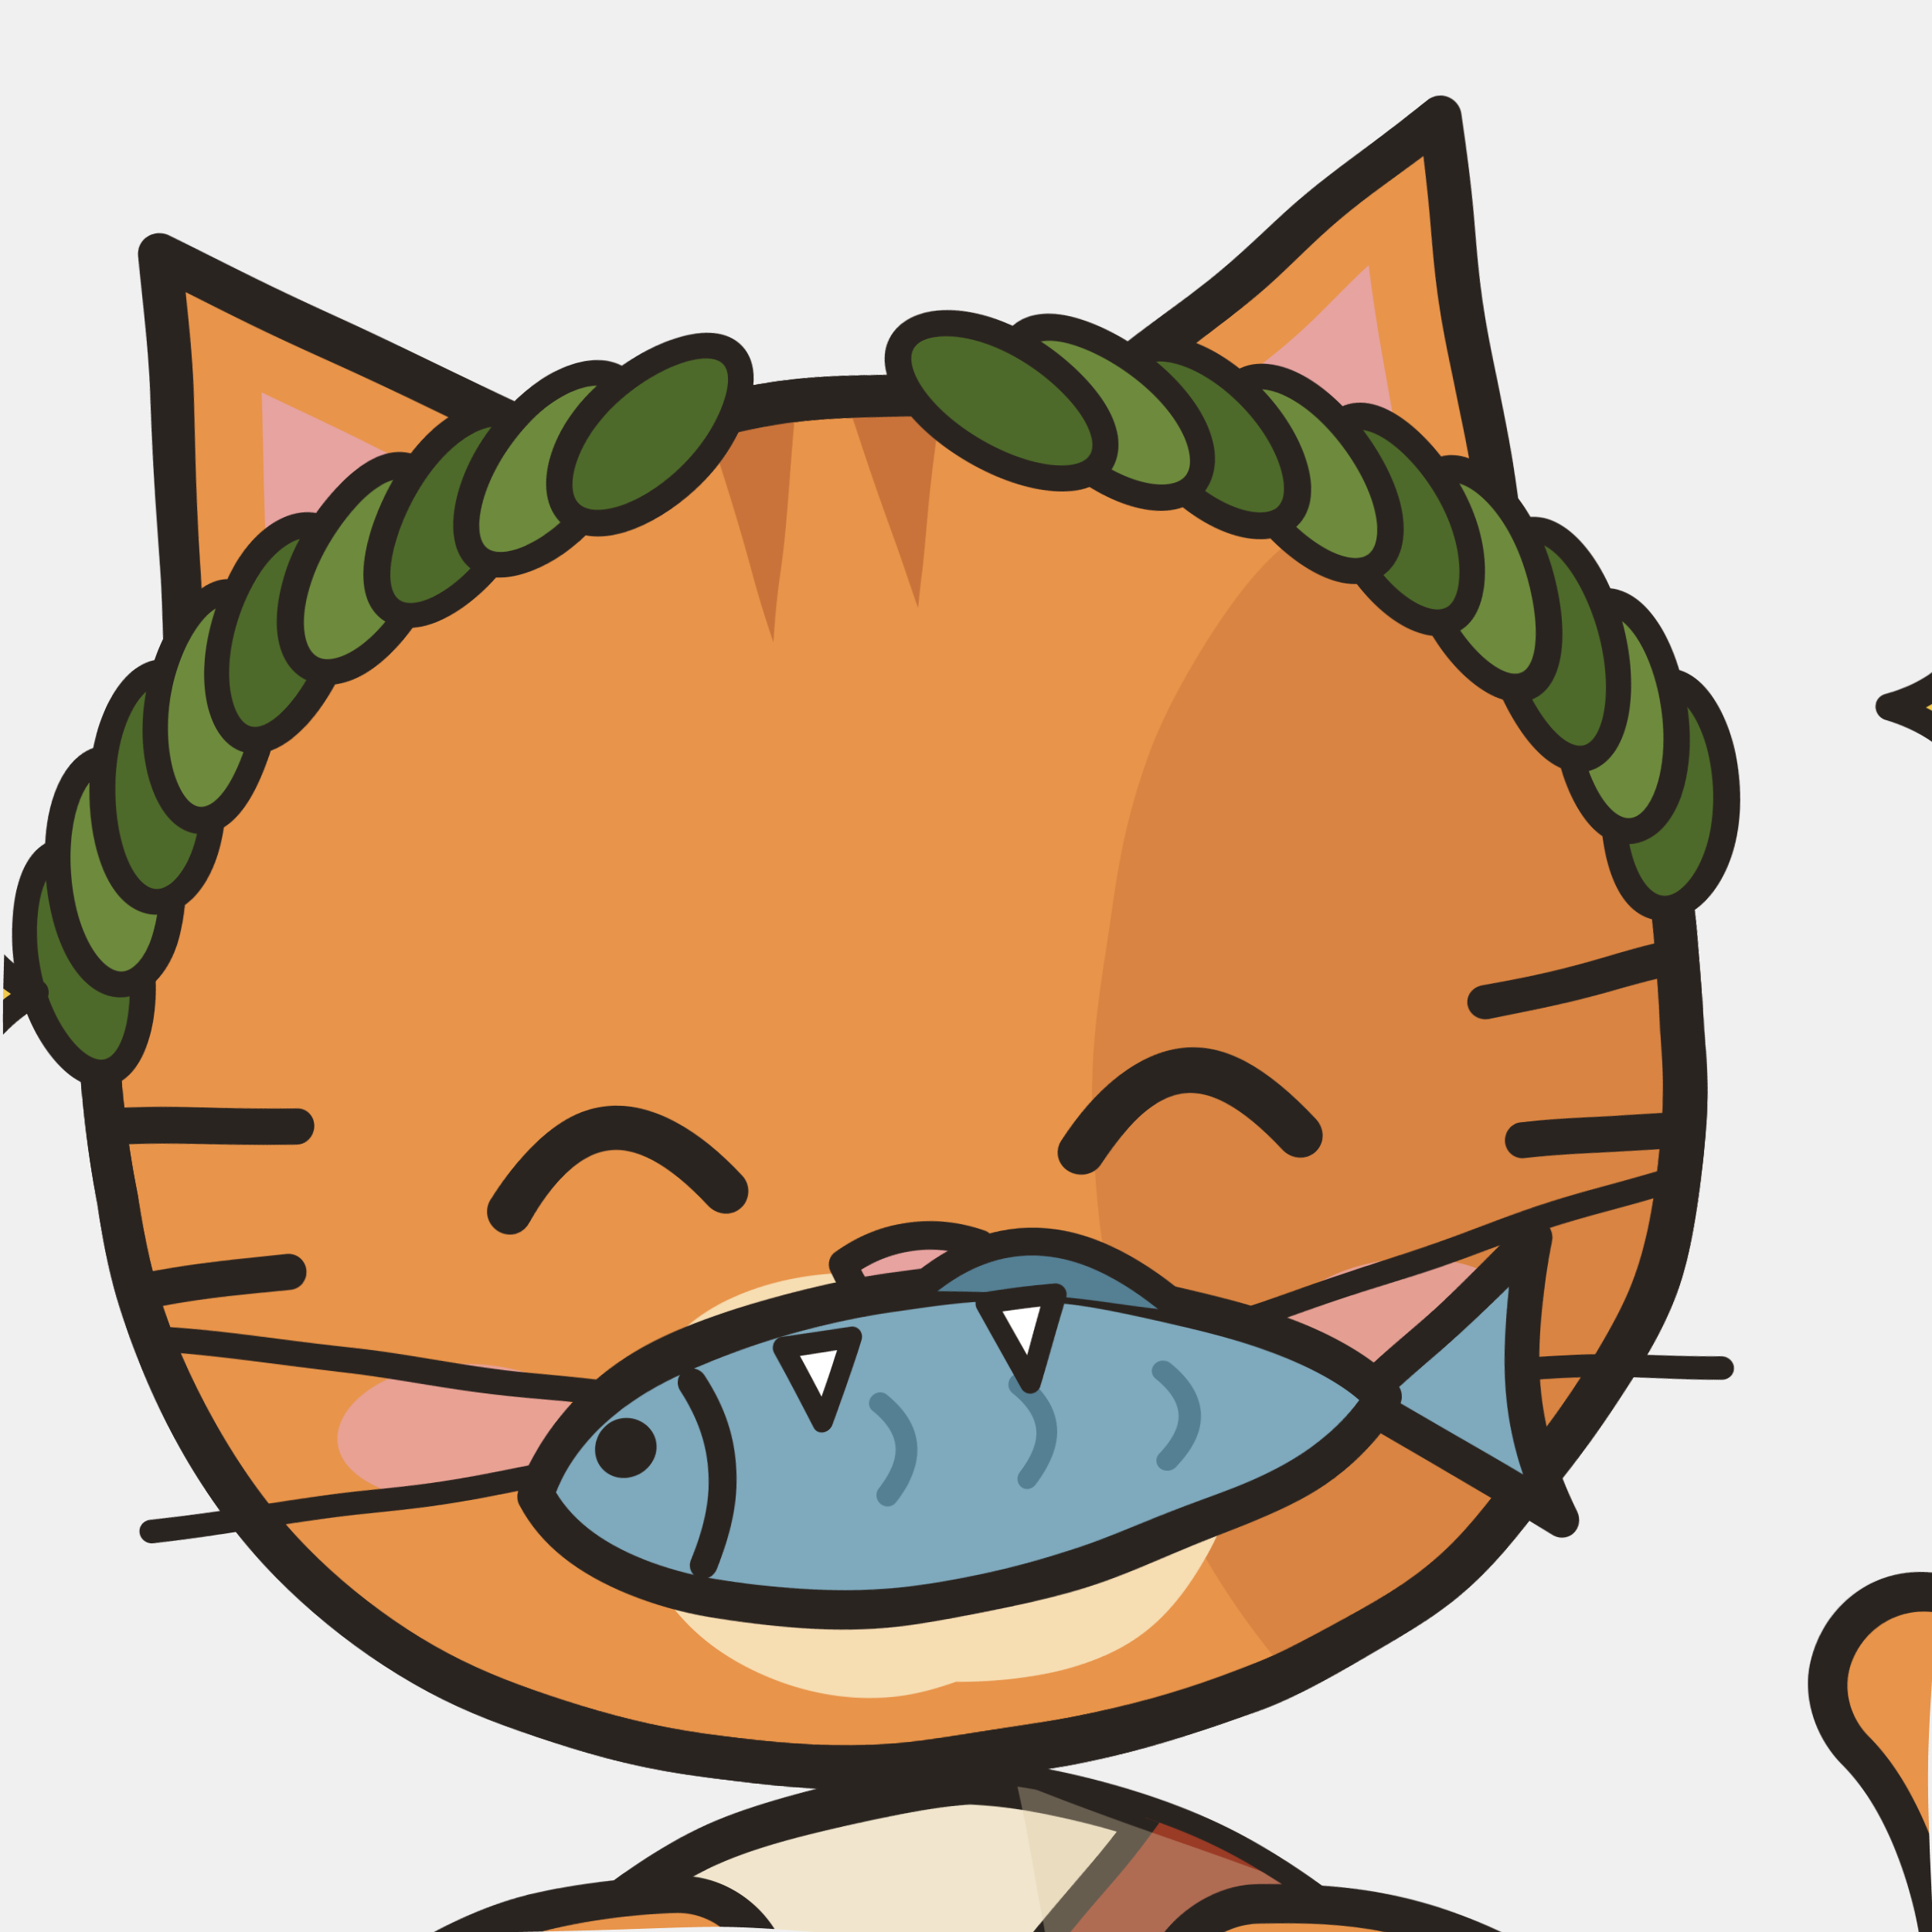
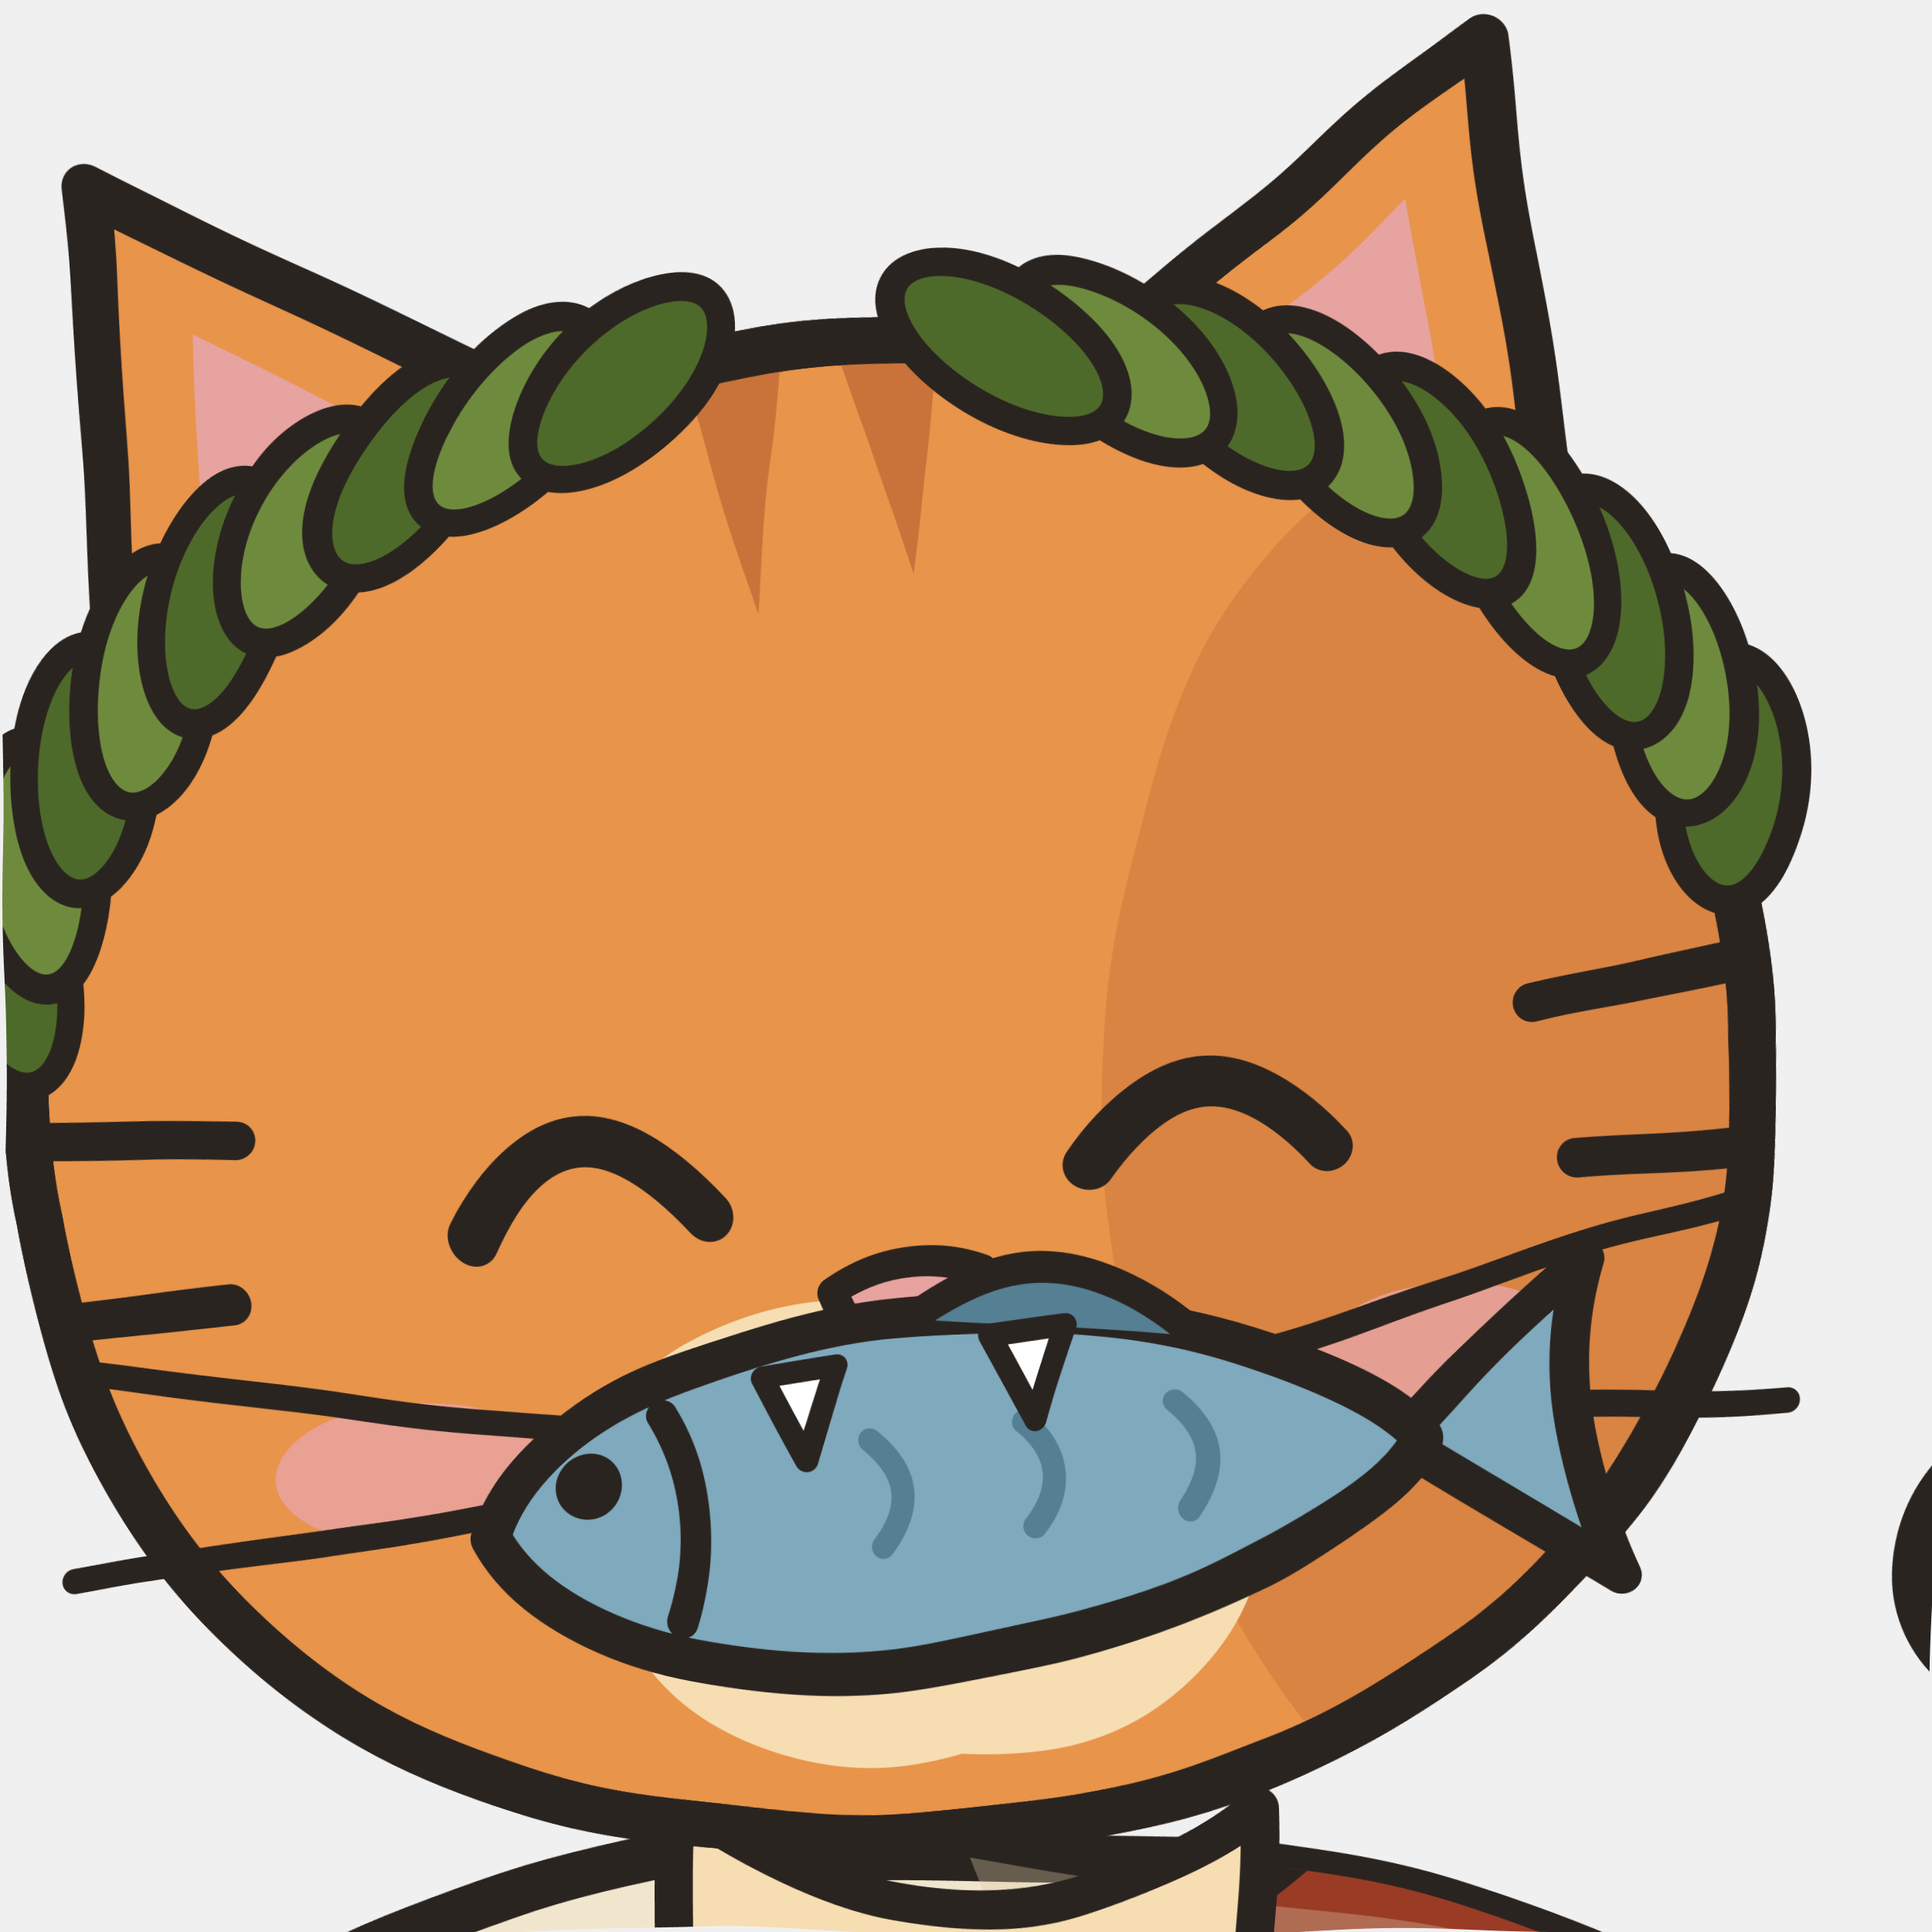
- <svg xmlns="http://www.w3.org/2000/svg" viewBox="44 12 152 152" width="152" height="152">
+ <svg xmlns="http://www.w3.org/2000/svg" viewBox="46 22 148 148" width="148" height="148">
  <defs>
    <filter id="rough" x="-5%" y="-5%" width="110%" height="110%">
      <feTurbulence type="fractalNoise" baseFrequency="0.035" numOctaves="2" seed="7" result="n" />
      <feDisplacementMap in="SourceGraphic" in2="n" scale="2.2" />
    </filter>
    <clipPath id="head">
      <path d="M54,96 C50,56 84,36 120,36 C156,36 190,56 186,96 C184,132 156,150 120,150 C84,150 56,132 54,96 Z" />
    </clipPath>
    <clipPath id="body">
-       <path d="M70,226 C62,190 82,152 120,150 C158,152 178,190 170,226 Q120,236 70,226 Z" />
+       <path d="M22,240 C26,196 58,170 100,164 L140,164 C182,170 214,196 218,240 Z" />
    </clipPath>
  </defs>
  <g filter="url(#rough)">
-     <g transform="translate(7.2 11) scale(0.94)">
-       <path d="M160,214 C214,212 218,160 200,142" fill="none" stroke="#2A2420" stroke-width="19.0" stroke-linecap="round" />
-       <path d="M160,214 C214,212 218,160 200,142" fill="none" stroke="#E8944A" stroke-width="12.5" stroke-linecap="round" />
-       <path d="M210.3,191.0 L204.0,188.1" fill="none" stroke="#C9733A" stroke-width="2.6" stroke-linecap="round" stroke-linejoin="round" />
-       <path d="M215.4,169.8 L208.5,169.8" fill="none" stroke="#C9733A" stroke-width="2.6" stroke-linecap="round" stroke-linejoin="round" />
-       <path d="M211.8,149.8 L205.5,152.6" fill="none" stroke="#C9733A" stroke-width="2.6" stroke-linecap="round" stroke-linejoin="round" />
-       <path d="M70,226 C62,190 82,152 120,150 C158,152 178,190 170,226 Q120,236 70,226 Z" fill="#F1E6CD" stroke="#2A2420" stroke-width="3.6" stroke-linejoin="round" stroke-linecap="round" />
-       <g clip-path="url(#body)">
-         <path d="M140,146 L170,160 L100,240 L64,240 Z" fill="#9A3B26" stroke="#2A2420" stroke-width="2.4" stroke-linejoin="round" stroke-linecap="round" />
-         <path d="M84,196 Q92,206 92,226" fill="none" stroke="#2A2420" stroke-width="2.2" stroke-linecap="round" stroke-linejoin="round" />
-         <path d="M156,194 Q150,210 154,228" fill="none" stroke="#2A2420" stroke-width="2.2" stroke-linecap="round" stroke-linejoin="round" />
-         <path d="M124,150 L180,170 L180,240 L140,240 Z" fill="#D9C9A6" opacity=".35" />
+     <path d="M22,240 C26,196 58,170 100,164 L140,164 C182,170 214,196 218,240 Z" fill="#F1E6CD" stroke="#2A2420" stroke-width="3.6" stroke-linejoin="round" stroke-linecap="round" />
+     <g clip-path="url(#body)">
+       <path d="M150,160 L190,166 L96,240 L52,240 Z" fill="#9A3B26" stroke="#2A2420" stroke-width="2.4" stroke-linejoin="round" stroke-linecap="round" />
+       <path d="M60,206 Q78,214 84,236" fill="none" stroke="#2A2420" stroke-width="2.4" stroke-linecap="round" stroke-linejoin="round" />
+       <path d="M178,200 Q170,218 176,240" fill="none" stroke="#2A2420" stroke-width="2.4" stroke-linecap="round" stroke-linejoin="round" />
+       <path d="M200,214 Q196,228 200,240" fill="none" stroke="#2A2420" stroke-width="2.4" stroke-linecap="round" stroke-linejoin="round" />
+       <path d="M120,164 L220,180 L220,240 L150,240 Z" fill="#D9C9A6" opacity=".35" />
+     </g>
+     <path d="M98,160 Q120,176 142,160 L142,172 Q120,184 98,172 Z" fill="#F7DDB2" stroke="#2A2420" stroke-width="3" stroke-linejoin="round" stroke-linecap="round" />
+     <g transform="rotate(0 120 212)">
+       <rect x="83.0" y="201" width="74" height="22" rx="2" fill="#F4E9CF" stroke="#2A2420" stroke-width="3" stroke-linejoin="round" stroke-linecap="round" />
+       <path d="M91.0,209 L149.0,209" fill="none" stroke="#2A2420" stroke-width="2" stroke-linecap="round" stroke-linejoin="round" />
+       <path d="M91.0,216 L141.0,216" fill="none" stroke="#2A2420" stroke-width="2" stroke-linecap="round" stroke-linejoin="round" />
+       <rect x="77.0" y="198" width="11" height="28" rx="5.5" fill="#E2CFA6" stroke="#2A2420" stroke-width="3" stroke-linejoin="round" stroke-linecap="round" />
+       <rect x="152.0" y="198" width="11" height="28" rx="5.5" fill="#E2CFA6" stroke="#2A2420" stroke-width="3" stroke-linejoin="round" stroke-linecap="round" />
+     </g>
+     <g transform="translate(0 12) rotate(-6 120 150)">
+       <path d="M64,74 L66,18 L108,44 Z" fill="#E8944A" stroke="#2A2420" stroke-width="3.6" stroke-linejoin="round" stroke-linecap="round" />
+       <path d="M72,64 L73,30 L98,46 Z" fill="#E7A3A0" />
+       <path d="M176,74 L174,18 L132,44 Z" fill="#E8944A" stroke="#2A2420" stroke-width="3.6" stroke-linejoin="round" stroke-linecap="round" />
+       <path d="M168,64 L167,30 L142,46 Z" fill="#E7A3A0" />
+       <path d="M54,96 C50,56 84,36 120,36 C156,36 190,56 186,96 C184,132 156,150 120,150 C84,150 56,132 54,96 Z" fill="#E8944A" stroke="#2A2420" stroke-width="3.6" stroke-linejoin="round" stroke-linecap="round" />
+       <g clip-path="url(#head)">
+         <ellipse cx="170" cy="104" rx="34" ry="56" fill="#C9733A" opacity=".5" />
+         <path d="M110,36 L114,56 L118,36 Z M122,36 L126,54 L130,36 Z" fill="#C9733A" />
+         <path d="M55,90 L70,92" fill="none" stroke="#2A2420" stroke-width="3" stroke-linecap="round" stroke-linejoin="round" />
+         <path d="M55,104 L68,104" fill="none" stroke="#2A2420" stroke-width="3" stroke-linecap="round" stroke-linejoin="round" />
+         <path d="M185,90 L170,92" fill="none" stroke="#2A2420" stroke-width="3" stroke-linecap="round" stroke-linejoin="round" />
+         <path d="M185,104 L172,104" fill="none" stroke="#2A2420" stroke-width="3" stroke-linecap="round" stroke-linejoin="round" />
      </g>
-       <ellipse cx="98" cy="228" rx="15" ry="9" fill="#E8944A" stroke="#2A2420" stroke-width="3.2" stroke-linejoin="round" stroke-linecap="round" />
-       <ellipse cx="142" cy="228" rx="15" ry="9" fill="#E8944A" stroke="#2A2420" stroke-width="3.2" stroke-linejoin="round" stroke-linecap="round" />
-       <path d="M95,226 L95,233" fill="none" stroke="#2A2420" stroke-width="2" stroke-linecap="round" stroke-linejoin="round" />
-       <path d="M101,226 L101,233" fill="none" stroke="#2A2420" stroke-width="2" stroke-linecap="round" stroke-linejoin="round" />
-       <path d="M139,226 L139,233" fill="none" stroke="#2A2420" stroke-width="2" stroke-linecap="round" stroke-linejoin="round" />
-       <path d="M145,226 L145,233" fill="none" stroke="#2A2420" stroke-width="2" stroke-linecap="round" stroke-linejoin="round" />
-       <g transform="translate(0 -2) rotate(-6 120 150)">
-         <path d="M64,74 L66,18 L108,44 Z" fill="#E8944A" stroke="#2A2420" stroke-width="3.6" stroke-linejoin="round" stroke-linecap="round" />
-         <path d="M72,64 L73,30 L98,46 Z" fill="#E7A3A0" />
-         <path d="M176,74 L174,18 L132,44 Z" fill="#E8944A" stroke="#2A2420" stroke-width="3.6" stroke-linejoin="round" stroke-linecap="round" />
-         <path d="M168,64 L167,30 L142,46 Z" fill="#E7A3A0" />
-         <path d="M54,96 C50,56 84,36 120,36 C156,36 190,56 186,96 C184,132 156,150 120,150 C84,150 56,132 54,96 Z" fill="#E8944A" stroke="#2A2420" stroke-width="3.6" stroke-linejoin="round" stroke-linecap="round" />
-         <g clip-path="url(#head)">
-           <ellipse cx="170" cy="104" rx="34" ry="56" fill="#C9733A" opacity=".5" />
-           <path d="M110,36 L114,56 L118,36 Z M122,36 L126,54 L130,36 Z" fill="#C9733A" />
-           <path d="M55,90 L70,92" fill="none" stroke="#2A2420" stroke-width="3" stroke-linecap="round" stroke-linejoin="round" />
-           <path d="M55,104 L68,104" fill="none" stroke="#2A2420" stroke-width="3" stroke-linecap="round" stroke-linejoin="round" />
-           <path d="M185,90 L170,92" fill="none" stroke="#2A2420" stroke-width="3" stroke-linecap="round" stroke-linejoin="round" />
-           <path d="M185,104 L172,104" fill="none" stroke="#2A2420" stroke-width="3" stroke-linecap="round" stroke-linejoin="round" />
-         </g>
-         <path d="M54,96 C50,56 84,36 120,36 C156,36 190,56 186,96 C184,132 156,150 120,150 C84,150 56,132 54,96 Z" fill="none" stroke="#2A2420" stroke-width="3.6" stroke-linejoin="round" stroke-linecap="round" />
-         <path d="M94,124 C94,110 108,106 120,110 C132,106 146,110 146,124 C146,140 132,146 120,144 C108,146 94,140 94,124 Z" fill="#F7DDB2" />
-         <ellipse cx="53.4" cy="76.1" rx="9.5" ry="4.8" transform="rotate(263.0 53.4 76.1)" fill="#4E6A2A" stroke="#2A2420" stroke-width="2.2" stroke-linejoin="round" stroke-linecap="round" />
-         <ellipse cx="56.8" cy="69.0" rx="9.5" ry="4.8" transform="rotate(270.5 56.8 69.0)" fill="#6E8B3D" stroke="#2A2420" stroke-width="2.2" stroke-linejoin="round" stroke-linecap="round" />
-         <ellipse cx="61.3" cy="62.4" rx="9.5" ry="4.8" transform="rotate(278.0 61.3 62.4)" fill="#4E6A2A" stroke="#2A2420" stroke-width="2.2" stroke-linejoin="round" stroke-linecap="round" />
-         <ellipse cx="66.8" cy="56.3" rx="9.5" ry="4.8" transform="rotate(285.5 66.8 56.3)" fill="#6E8B3D" stroke="#2A2420" stroke-width="2.2" stroke-linejoin="round" stroke-linecap="round" />
-         <ellipse cx="73.2" cy="50.9" rx="9.5" ry="4.8" transform="rotate(293.0 73.2 50.9)" fill="#4E6A2A" stroke="#2A2420" stroke-width="2.2" stroke-linejoin="round" stroke-linecap="round" />
-         <ellipse cx="80.4" cy="46.2" rx="9.5" ry="4.8" transform="rotate(300.5 80.4 46.2)" fill="#6E8B3D" stroke="#2A2420" stroke-width="2.2" stroke-linejoin="round" stroke-linecap="round" />
-         <ellipse cx="88.2" cy="42.3" rx="9.5" ry="4.8" transform="rotate(308.0 88.2 42.3)" fill="#4E6A2A" stroke="#2A2420" stroke-width="2.2" stroke-linejoin="round" stroke-linecap="round" />
-         <ellipse cx="96.6" cy="39.3" rx="9.5" ry="4.8" transform="rotate(315.5 96.6 39.3)" fill="#6E8B3D" stroke="#2A2420" stroke-width="2.2" stroke-linejoin="round" stroke-linecap="round" />
-         <ellipse cx="105.4" cy="37.3" rx="9.5" ry="4.8" transform="rotate(323.0 105.4 37.3)" fill="#4E6A2A" stroke="#2A2420" stroke-width="2.2" stroke-linejoin="round" stroke-linecap="round" />
-         <ellipse cx="186.6" cy="76.1" rx="9.5" ry="4.8" transform="rotate(457.0 186.6 76.1)" fill="#4E6A2A" stroke="#2A2420" stroke-width="2.2" stroke-linejoin="round" stroke-linecap="round" />
-         <ellipse cx="183.2" cy="69.0" rx="9.5" ry="4.8" transform="rotate(449.5 183.2 69.0)" fill="#6E8B3D" stroke="#2A2420" stroke-width="2.2" stroke-linejoin="round" stroke-linecap="round" />
-         <ellipse cx="178.7" cy="62.4" rx="9.5" ry="4.8" transform="rotate(442.0 178.7 62.4)" fill="#4E6A2A" stroke="#2A2420" stroke-width="2.2" stroke-linejoin="round" stroke-linecap="round" />
-         <ellipse cx="173.2" cy="56.3" rx="9.5" ry="4.8" transform="rotate(434.5 173.2 56.3)" fill="#6E8B3D" stroke="#2A2420" stroke-width="2.2" stroke-linejoin="round" stroke-linecap="round" />
-         <ellipse cx="166.8" cy="50.9" rx="9.5" ry="4.8" transform="rotate(427.0 166.8 50.9)" fill="#4E6A2A" stroke="#2A2420" stroke-width="2.2" stroke-linejoin="round" stroke-linecap="round" />
-         <ellipse cx="159.6" cy="46.2" rx="9.5" ry="4.8" transform="rotate(419.5 159.6 46.2)" fill="#6E8B3D" stroke="#2A2420" stroke-width="2.2" stroke-linejoin="round" stroke-linecap="round" />
-         <ellipse cx="151.8" cy="42.3" rx="9.5" ry="4.8" transform="rotate(412.0 151.8 42.3)" fill="#4E6A2A" stroke="#2A2420" stroke-width="2.2" stroke-linejoin="round" stroke-linecap="round" />
-         <ellipse cx="143.4" cy="39.3" rx="9.5" ry="4.8" transform="rotate(404.5 143.4 39.3)" fill="#6E8B3D" stroke="#2A2420" stroke-width="2.2" stroke-linejoin="round" stroke-linecap="round" />
-         <ellipse cx="134.6" cy="37.3" rx="9.5" ry="4.8" transform="rotate(397.0 134.6 37.3)" fill="#4E6A2A" stroke="#2A2420" stroke-width="2.2" stroke-linejoin="round" stroke-linecap="round" />
-         <path d="M87,101 Q96,89 105,101" fill="none" stroke="#2A2420" stroke-width="3.8" stroke-linecap="round" stroke-linejoin="round" />
-         <path d="M135,101 Q144,89 153,101" fill="none" stroke="#2A2420" stroke-width="3.8" stroke-linecap="round" stroke-linejoin="round" />
-         <ellipse cx="80" cy="118" rx="10" ry="5.5" fill="#E7A3A0" opacity=".85" />
-         <ellipse cx="160" cy="118" rx="10" ry="5.5" fill="#E7A3A0" opacity=".85" />
-         <path d="M114,108 Q120,105 126,108 Q124,114 120,115 Q116,114 114,108 Z" fill="#E7A3A0" stroke="#2A2420" stroke-width="2.4" stroke-linejoin="round" stroke-linecap="round" />
-         <path d="M92,116 L56,108" fill="none" stroke="#2A2420" stroke-width="2" stroke-linecap="round" stroke-linejoin="round" />
-         <path d="M92,122 L54,124" fill="none" stroke="#2A2420" stroke-width="2" stroke-linecap="round" stroke-linejoin="round" />
-         <path d="M148,116 L184,108" fill="none" stroke="#2A2420" stroke-width="2" stroke-linecap="round" stroke-linejoin="round" />
-         <path d="M148,122 L186,124" fill="none" stroke="#2A2420" stroke-width="2" stroke-linecap="round" stroke-linejoin="round" />
-         <path d="M156,124 L172,112 Q168,124 172,136 Z" fill="#7FA9BC" stroke="#2A2420" stroke-width="3" stroke-linejoin="round" stroke-linecap="round" />
-         <path d="M86,124 C92,110 120,108 140,114 C150,117 156,121 158,124 C156,127 150,131 140,134 C120,140 92,138 86,124 Z" fill="#7FA9BC" stroke="#2A2420" stroke-width="3.2" stroke-linejoin="round" stroke-linecap="round" />
-         <path d="M120,111 Q132,104 142,115" fill="#557F93" stroke="#2A2420" stroke-width="2.4" stroke-linejoin="round" stroke-linecap="round" />
-         <path d="M100,116 Q104,124 100,132" fill="none" stroke="#2A2420" stroke-width="2.4" stroke-linecap="round" stroke-linejoin="round" />
-         <circle cx="94" cy="121" r="2.6" fill="#2A2420" />
-         <path d="M116,120 Q120,124 116,128" fill="none" stroke="#557F93" stroke-width="1.8" stroke-linecap="round" stroke-linejoin="round" />
-         <path d="M128,120 Q132,124 128,128" fill="none" stroke="#557F93" stroke-width="1.8" stroke-linecap="round" stroke-linejoin="round" />
-         <path d="M140,120 Q144,124 140,128" fill="none" stroke="#557F93" stroke-width="1.8" stroke-linecap="round" stroke-linejoin="round" />
-         <path d="M108,114 L111,121 L114,114 Z" fill="#fff" stroke="#2A2420" stroke-width="1.8" stroke-linejoin="round" stroke-linecap="round" />
-         <path d="M126,113 L129,120 L132,113 Z" fill="#fff" stroke="#2A2420" stroke-width="1.8" stroke-linejoin="round" stroke-linecap="round" />
-       </g>
-       <path d="M96,168 C64,168 58,198 80,204" fill="none" stroke="#2A2420" stroke-width="19.5" stroke-linecap="round" />
-       <path d="M96,168 C64,168 58,198 80,204" fill="none" stroke="#E8944A" stroke-width="13" stroke-linecap="round" />
-       <g transform="rotate(0 80 204)">
-         <ellipse cx="80" cy="204" rx="10.5" ry="9.66" fill="#E8944A" stroke="#2A2420" stroke-width="3.4" stroke-linejoin="round" stroke-linecap="round" />
-         <path d="M76.5,206 L76.5,211" fill="none" stroke="#2A2420" stroke-width="2.2" stroke-linecap="round" stroke-linejoin="round" />
-         <path d="M83.5,206 L83.5,211" fill="none" stroke="#2A2420" stroke-width="2.2" stroke-linecap="round" stroke-linejoin="round" />
-       </g>
-       <path d="M144,168 C176,168 182,198 160,204" fill="none" stroke="#2A2420" stroke-width="19.5" stroke-linecap="round" />
-       <path d="M144,168 C176,168 182,198 160,204" fill="none" stroke="#E8944A" stroke-width="13" stroke-linecap="round" />
-       <g transform="rotate(0 160 204)">
-         <ellipse cx="160" cy="204" rx="10.5" ry="9.66" fill="#E8944A" stroke="#2A2420" stroke-width="3.4" stroke-linejoin="round" stroke-linecap="round" />
-         <path d="M156.5,206 L156.5,211" fill="none" stroke="#2A2420" stroke-width="2.2" stroke-linecap="round" stroke-linejoin="round" />
-         <path d="M163.5,206 L163.5,211" fill="none" stroke="#2A2420" stroke-width="2.2" stroke-linecap="round" stroke-linejoin="round" />
-       </g>
-       <path d="M206,51 Q208,58 215,60 Q208,62 206,69 Q204,62 197,60 Q204,58 206,51 Z" fill="#F2C94C" stroke="#2A2420" stroke-width="2.2" stroke-linejoin="round" stroke-linecap="round" />
-       <path d="M36,78 Q38,82 42,84 Q38,86 36,90 Q34,86 30,84 Q34,82 36,78 Z" fill="#F2C94C" stroke="#2A2420" stroke-width="2.2" stroke-linejoin="round" stroke-linecap="round" />
+       <path d="M54,96 C50,56 84,36 120,36 C156,36 190,56 186,96 C184,132 156,150 120,150 C84,150 56,132 54,96 Z" fill="none" stroke="#2A2420" stroke-width="3.6" stroke-linejoin="round" stroke-linecap="round" />
+       <path d="M94,124 C94,110 108,106 120,110 C132,106 146,110 146,124 C146,140 132,146 120,144 C108,146 94,140 94,124 Z" fill="#F7DDB2" />
+       <ellipse cx="53.4" cy="76.1" rx="9.5" ry="4.8" transform="rotate(263.0 53.4 76.1)" fill="#4E6A2A" stroke="#2A2420" stroke-width="2.2" stroke-linejoin="round" stroke-linecap="round" />
+       <ellipse cx="56.8" cy="69.0" rx="9.5" ry="4.8" transform="rotate(270.5 56.8 69.0)" fill="#6E8B3D" stroke="#2A2420" stroke-width="2.2" stroke-linejoin="round" stroke-linecap="round" />
+       <ellipse cx="61.3" cy="62.4" rx="9.5" ry="4.8" transform="rotate(278.0 61.3 62.4)" fill="#4E6A2A" stroke="#2A2420" stroke-width="2.2" stroke-linejoin="round" stroke-linecap="round" />
+       <ellipse cx="66.8" cy="56.3" rx="9.5" ry="4.8" transform="rotate(285.5 66.8 56.3)" fill="#6E8B3D" stroke="#2A2420" stroke-width="2.2" stroke-linejoin="round" stroke-linecap="round" />
+       <ellipse cx="73.2" cy="50.9" rx="9.5" ry="4.8" transform="rotate(293.0 73.2 50.9)" fill="#4E6A2A" stroke="#2A2420" stroke-width="2.2" stroke-linejoin="round" stroke-linecap="round" />
+       <ellipse cx="80.4" cy="46.2" rx="9.5" ry="4.8" transform="rotate(300.5 80.4 46.2)" fill="#6E8B3D" stroke="#2A2420" stroke-width="2.2" stroke-linejoin="round" stroke-linecap="round" />
+       <ellipse cx="88.2" cy="42.3" rx="9.5" ry="4.8" transform="rotate(308.0 88.2 42.3)" fill="#4E6A2A" stroke="#2A2420" stroke-width="2.2" stroke-linejoin="round" stroke-linecap="round" />
+       <ellipse cx="96.6" cy="39.3" rx="9.5" ry="4.8" transform="rotate(315.5 96.6 39.3)" fill="#6E8B3D" stroke="#2A2420" stroke-width="2.2" stroke-linejoin="round" stroke-linecap="round" />
+       <ellipse cx="105.4" cy="37.3" rx="9.5" ry="4.8" transform="rotate(323.0 105.4 37.3)" fill="#4E6A2A" stroke="#2A2420" stroke-width="2.2" stroke-linejoin="round" stroke-linecap="round" />
+       <ellipse cx="186.6" cy="76.1" rx="9.5" ry="4.8" transform="rotate(457.0 186.6 76.1)" fill="#4E6A2A" stroke="#2A2420" stroke-width="2.2" stroke-linejoin="round" stroke-linecap="round" />
+       <ellipse cx="183.2" cy="69.0" rx="9.5" ry="4.8" transform="rotate(449.5 183.2 69.0)" fill="#6E8B3D" stroke="#2A2420" stroke-width="2.2" stroke-linejoin="round" stroke-linecap="round" />
+       <ellipse cx="178.7" cy="62.4" rx="9.5" ry="4.8" transform="rotate(442.0 178.7 62.4)" fill="#4E6A2A" stroke="#2A2420" stroke-width="2.2" stroke-linejoin="round" stroke-linecap="round" />
+       <ellipse cx="173.2" cy="56.3" rx="9.5" ry="4.8" transform="rotate(434.5 173.2 56.3)" fill="#6E8B3D" stroke="#2A2420" stroke-width="2.2" stroke-linejoin="round" stroke-linecap="round" />
+       <ellipse cx="166.8" cy="50.9" rx="9.5" ry="4.8" transform="rotate(427.0 166.8 50.9)" fill="#4E6A2A" stroke="#2A2420" stroke-width="2.2" stroke-linejoin="round" stroke-linecap="round" />
+       <ellipse cx="159.6" cy="46.2" rx="9.5" ry="4.8" transform="rotate(419.5 159.6 46.2)" fill="#6E8B3D" stroke="#2A2420" stroke-width="2.2" stroke-linejoin="round" stroke-linecap="round" />
+       <ellipse cx="151.8" cy="42.3" rx="9.5" ry="4.8" transform="rotate(412.0 151.8 42.3)" fill="#4E6A2A" stroke="#2A2420" stroke-width="2.2" stroke-linejoin="round" stroke-linecap="round" />
+       <ellipse cx="143.4" cy="39.3" rx="9.5" ry="4.8" transform="rotate(404.5 143.4 39.3)" fill="#6E8B3D" stroke="#2A2420" stroke-width="2.2" stroke-linejoin="round" stroke-linecap="round" />
+       <ellipse cx="134.6" cy="37.3" rx="9.5" ry="4.8" transform="rotate(397.0 134.6 37.3)" fill="#4E6A2A" stroke="#2A2420" stroke-width="2.2" stroke-linejoin="round" stroke-linecap="round" />
+       <path d="M87,101 Q96,89 105,101" fill="none" stroke="#2A2420" stroke-width="3.8" stroke-linecap="round" stroke-linejoin="round" />
+       <path d="M135,101 Q144,89 153,101" fill="none" stroke="#2A2420" stroke-width="3.8" stroke-linecap="round" stroke-linejoin="round" />
+       <ellipse cx="80" cy="118" rx="10" ry="5.5" fill="#E7A3A0" opacity=".85" />
+       <ellipse cx="160" cy="118" rx="10" ry="5.5" fill="#E7A3A0" opacity=".85" />
+       <path d="M114,108 Q120,105 126,108 Q124,114 120,115 Q116,114 114,108 Z" fill="#E7A3A0" stroke="#2A2420" stroke-width="2.4" stroke-linejoin="round" stroke-linecap="round" />
+       <path d="M92,116 L56,108" fill="none" stroke="#2A2420" stroke-width="2" stroke-linecap="round" stroke-linejoin="round" />
+       <path d="M92,122 L54,124" fill="none" stroke="#2A2420" stroke-width="2" stroke-linecap="round" stroke-linejoin="round" />
+       <path d="M148,116 L184,108" fill="none" stroke="#2A2420" stroke-width="2" stroke-linecap="round" stroke-linejoin="round" />
+       <path d="M148,122 L186,124" fill="none" stroke="#2A2420" stroke-width="2" stroke-linecap="round" stroke-linejoin="round" />
+       <path d="M156,124 L172,112 Q168,124 172,136 Z" fill="#7FA9BC" stroke="#2A2420" stroke-width="3" stroke-linejoin="round" stroke-linecap="round" />
+       <path d="M86,124 C92,110 120,108 140,114 C150,117 156,121 158,124 C156,127 150,131 140,134 C120,140 92,138 86,124 Z" fill="#7FA9BC" stroke="#2A2420" stroke-width="3.2" stroke-linejoin="round" stroke-linecap="round" />
+       <path d="M120,111 Q132,104 142,115" fill="#557F93" stroke="#2A2420" stroke-width="2.4" stroke-linejoin="round" stroke-linecap="round" />
+       <path d="M100,116 Q104,124 100,132" fill="none" stroke="#2A2420" stroke-width="2.4" stroke-linecap="round" stroke-linejoin="round" />
+       <circle cx="94" cy="121" r="2.6" fill="#2A2420" />
+       <path d="M116,120 Q120,124 116,128" fill="none" stroke="#557F93" stroke-width="1.8" stroke-linecap="round" stroke-linejoin="round" />
+       <path d="M128,120 Q132,124 128,128" fill="none" stroke="#557F93" stroke-width="1.8" stroke-linecap="round" stroke-linejoin="round" />
+       <path d="M140,120 Q144,124 140,128" fill="none" stroke="#557F93" stroke-width="1.8" stroke-linecap="round" stroke-linejoin="round" />
+       <path d="M108,114 L111,121 L114,114 Z" fill="#fff" stroke="#2A2420" stroke-width="1.8" stroke-linejoin="round" stroke-linecap="round" />
+       <path d="M126,113 L129,120 L132,113 Z" fill="#fff" stroke="#2A2420" stroke-width="1.8" stroke-linejoin="round" stroke-linecap="round" />
    </g>
+     <path d="M62,206 C66,216 72,218 82,212" fill="none" stroke="#2A2420" stroke-width="22.0" stroke-linecap="round" />
+     <path d="M62,206 C66,216 72,218 82,212" fill="none" stroke="#E8944A" stroke-width="15.5" stroke-linecap="round" />
+     <g transform="rotate(0 82 212)">
+       <ellipse cx="82" cy="212" rx="11.5" ry="10.58" fill="#E8944A" stroke="#2A2420" stroke-width="3.4" stroke-linejoin="round" stroke-linecap="round" />
+       <path d="M78.5,214 L78.5,219" fill="none" stroke="#2A2420" stroke-width="2.2" stroke-linecap="round" stroke-linejoin="round" />
+       <path d="M85.5,214 L85.5,219" fill="none" stroke="#2A2420" stroke-width="2.2" stroke-linecap="round" stroke-linejoin="round" />
+     </g>
+     <path d="M178,206 C206,198 212,166 204,142" fill="none" stroke="#2A2420" stroke-width="22.0" stroke-linecap="round" />
+     <path d="M178,206 C206,198 212,166 204,142" fill="none" stroke="#E8944A" stroke-width="15.5" stroke-linecap="round" />
+     <g transform="rotate(-10 204 142)">
+       <ellipse cx="204" cy="142" rx="11.5" ry="10.58" fill="#E8944A" stroke="#2A2420" stroke-width="3.4" stroke-linejoin="round" stroke-linecap="round" />
+       <path d="M200.5,144 L200.5,149" fill="none" stroke="#2A2420" stroke-width="2.2" stroke-linecap="round" stroke-linejoin="round" />
+       <path d="M207.5,144 L207.5,149" fill="none" stroke="#2A2420" stroke-width="2.2" stroke-linecap="round" stroke-linejoin="round" />
+     </g>
+     <path d="M30,61 Q32,68 39,70 Q32,72 30,79 Q28,72 21,70 Q28,68 30,61 Z" fill="#F2C94C" stroke="#2A2420" stroke-width="2.2" stroke-linejoin="round" stroke-linecap="round" />
+     <path d="M214,90 Q216,94 220,96 Q216,98 214,102 Q212,98 208,96 Q212,94 214,90 Z" fill="#F2C94C" stroke="#2A2420" stroke-width="2.2" stroke-linejoin="round" stroke-linecap="round" />
  </g>
</svg>
